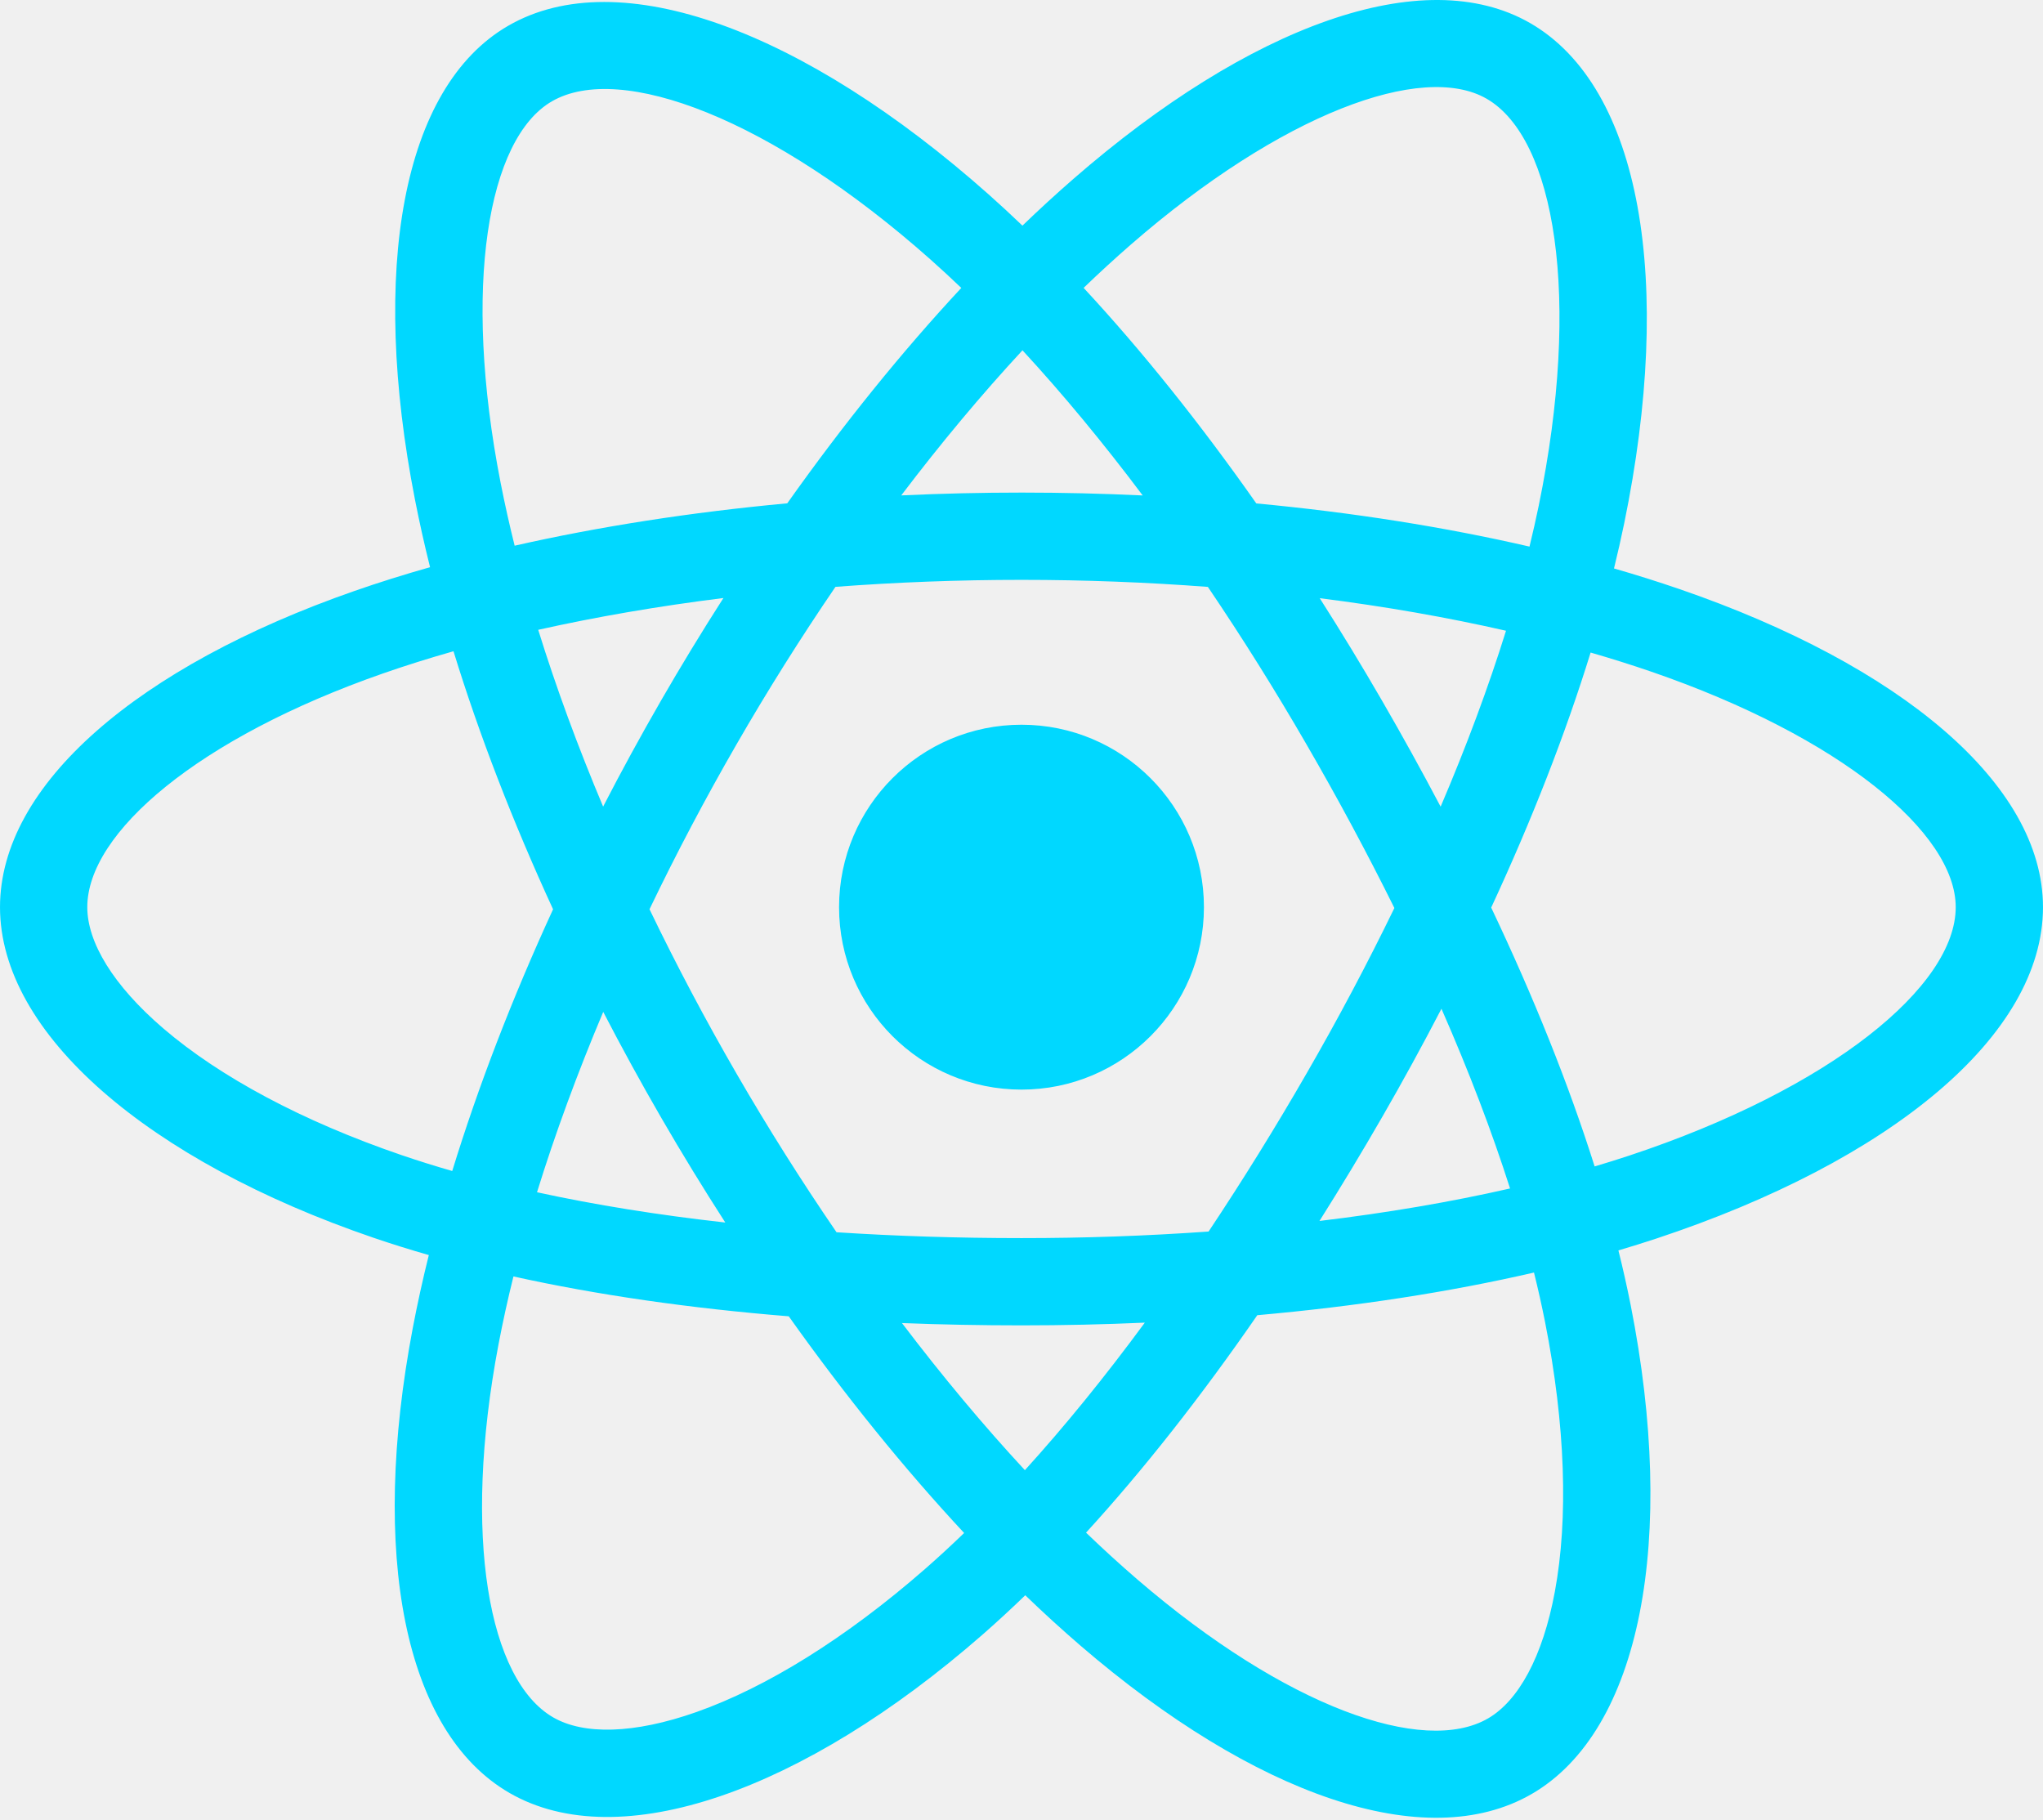
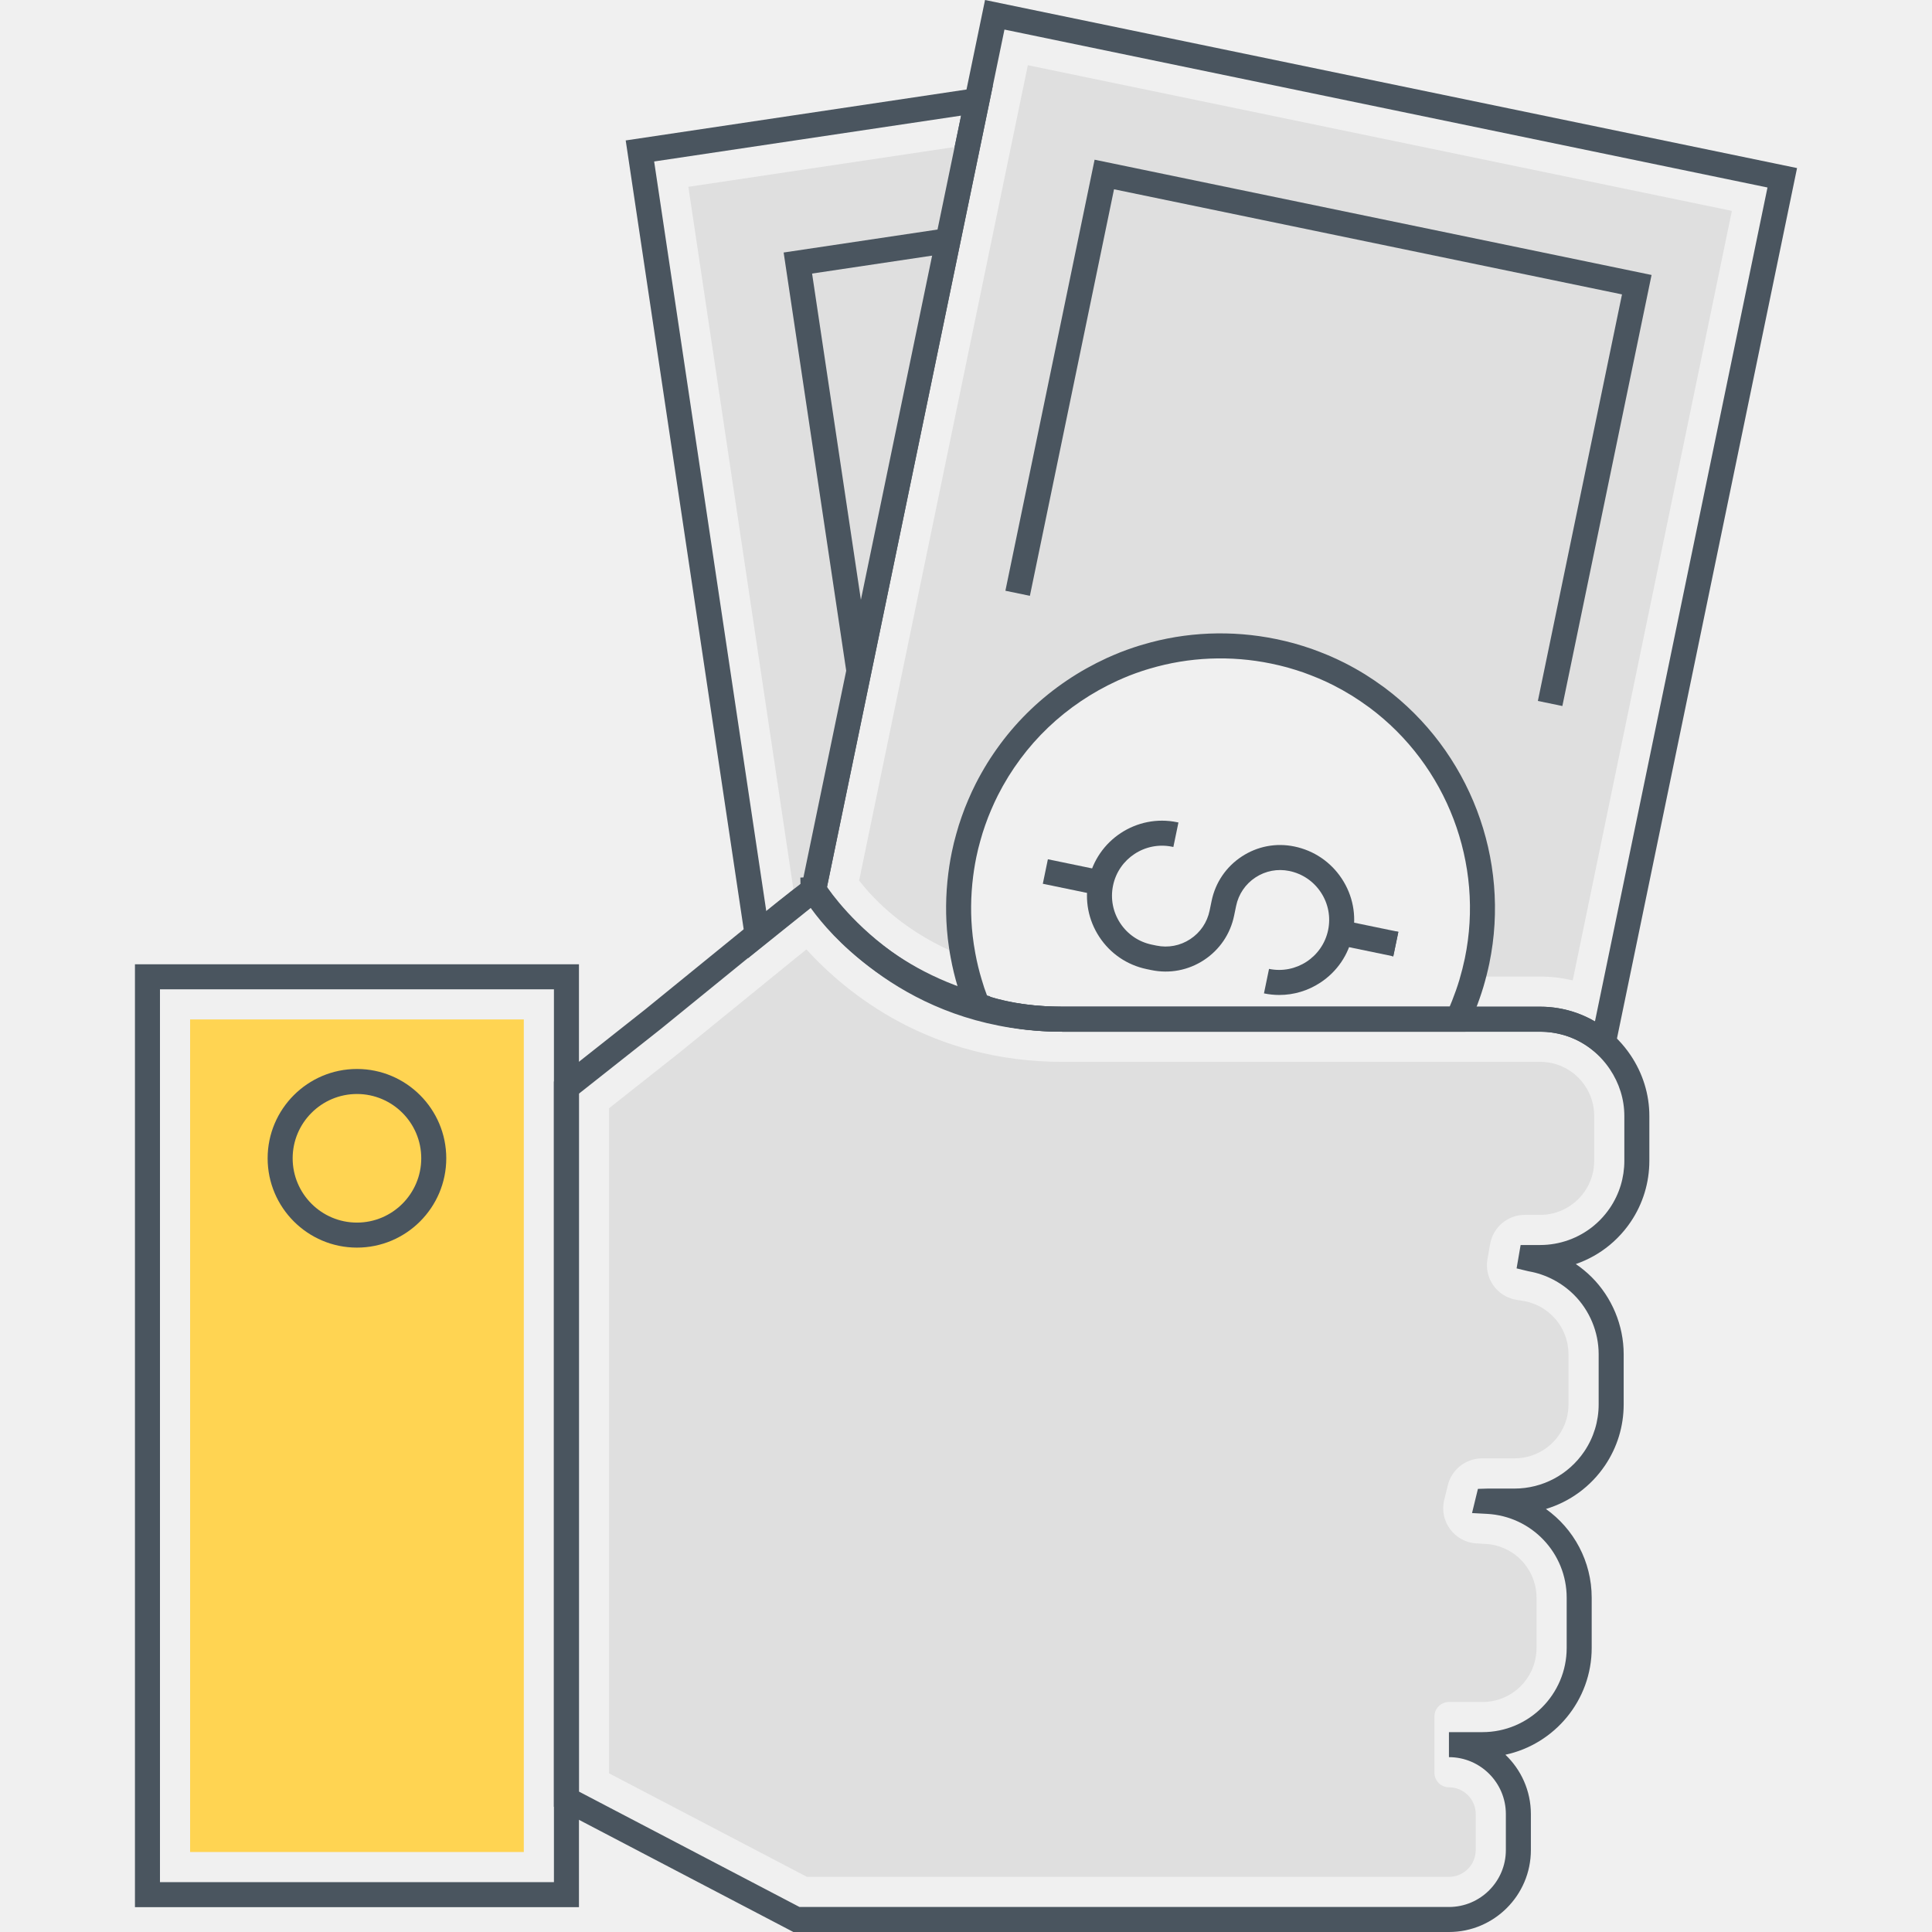
- <svg xmlns="http://www.w3.org/2000/svg" aria-hidden="true" role="img" class="iconify iconify--logos" width="35.93" height="32" preserveAspectRatio="xMidYMid meet" viewBox="0 0 256 228">
-   <path fill="#00D8FF" d="M210.483 73.824a171.49 171.49 0 0 0-8.24-2.597c.465-1.9.893-3.777 1.273-5.621c6.238-30.281 2.16-54.676-11.769-62.708c-13.355-7.7-35.196.329-57.254 19.526a171.23 171.23 0 0 0-6.375 5.848a155.866 155.866 0 0 0-4.241-3.917C100.759 3.829 77.587-4.822 63.673 3.233C50.33 10.957 46.379 33.89 51.995 62.588a170.974 170.974 0 0 0 1.892 8.48c-3.28.932-6.445 1.924-9.474 2.98C17.309 83.498 0 98.307 0 113.668c0 15.865 18.582 31.778 46.812 41.427a145.52 145.52 0 0 0 6.921 2.165a167.467 167.467 0 0 0-2.01 9.138c-5.354 28.2-1.173 50.591 12.134 58.266c13.744 7.926 36.812-.22 59.273-19.855a145.567 145.567 0 0 0 5.342-4.923a168.064 168.064 0 0 0 6.92 6.314c21.758 18.722 43.246 26.282 56.54 18.586c13.731-7.949 18.194-32.003 12.4-61.268a145.016 145.016 0 0 0-1.535-6.842c1.62-.48 3.21-.974 4.76-1.488c29.348-9.723 48.443-25.443 48.443-41.52c0-15.417-17.868-30.326-45.517-39.844Zm-6.365 70.984c-1.4.463-2.836.91-4.3 1.345c-3.24-10.257-7.612-21.163-12.963-32.432c5.106-11 9.31-21.767 12.459-31.957c2.619.758 5.16 1.557 7.61 2.4c23.69 8.156 38.14 20.213 38.14 29.504c0 9.896-15.606 22.743-40.946 31.14Zm-10.514 20.834c2.562 12.94 2.927 24.64 1.23 33.787c-1.524 8.219-4.59 13.698-8.382 15.893c-8.067 4.67-25.32-1.4-43.927-17.412a156.726 156.726 0 0 1-6.437-5.87c7.214-7.889 14.423-17.06 21.459-27.246c12.376-1.098 24.068-2.894 34.671-5.345a134.17 134.17 0 0 1 1.386 6.193ZM87.276 214.515c-7.882 2.783-14.16 2.863-17.955.675c-8.075-4.657-11.432-22.636-6.853-46.752a156.923 156.923 0 0 1 1.869-8.499c10.486 2.32 22.093 3.988 34.498 4.994c7.084 9.967 14.501 19.128 21.976 27.15a134.668 134.668 0 0 1-4.877 4.492c-9.933 8.682-19.886 14.842-28.658 17.94ZM50.35 144.747c-12.483-4.267-22.792-9.812-29.858-15.863c-6.35-5.437-9.555-10.836-9.555-15.216c0-9.322 13.897-21.212 37.076-29.293c2.813-.98 5.757-1.905 8.812-2.773c3.204 10.42 7.406 21.315 12.477 32.332c-5.137 11.18-9.399 22.249-12.634 32.792a134.718 134.718 0 0 1-6.318-1.979Zm12.378-84.26c-4.811-24.587-1.616-43.134 6.425-47.789c8.564-4.958 27.502 2.111 47.463 19.835a144.318 144.318 0 0 1 3.841 3.545c-7.438 7.987-14.787 17.08-21.808 26.988c-12.04 1.116-23.565 2.908-34.161 5.309a160.342 160.342 0 0 1-1.76-7.887Zm110.427 27.268a347.8 347.8 0 0 0-7.785-12.803c8.168 1.033 15.994 2.404 23.343 4.08c-2.206 7.072-4.956 14.465-8.193 22.045a381.151 381.151 0 0 0-7.365-13.322Zm-45.032-43.861c5.044 5.465 10.096 11.566 15.065 18.186a322.04 322.04 0 0 0-30.257-.006c4.974-6.559 10.069-12.652 15.192-18.18ZM82.802 87.83a323.167 323.167 0 0 0-7.227 13.238c-3.184-7.553-5.909-14.98-8.134-22.152c7.304-1.634 15.093-2.97 23.209-3.984a321.524 321.524 0 0 0-7.848 12.897Zm8.081 65.352c-8.385-.936-16.291-2.203-23.593-3.793c2.26-7.3 5.045-14.885 8.298-22.6a321.187 321.187 0 0 0 7.257 13.246c2.594 4.48 5.28 8.868 8.038 13.147Zm37.542 31.03c-5.184-5.592-10.354-11.779-15.403-18.433c4.902.192 9.899.29 14.978.29c5.218 0 10.376-.117 15.453-.343c-4.985 6.774-10.018 12.97-15.028 18.486Zm52.198-57.817c3.422 7.8 6.306 15.345 8.596 22.52c-7.422 1.694-15.436 3.058-23.88 4.071a382.417 382.417 0 0 0 7.859-13.026a347.403 347.403 0 0 0 7.425-13.565Zm-16.898 8.101a358.557 358.557 0 0 1-12.281 19.815a329.4 329.4 0 0 1-23.444.823c-7.967 0-15.716-.248-23.178-.732a310.202 310.202 0 0 1-12.513-19.846h.001a307.41 307.41 0 0 1-10.923-20.627a310.278 310.278 0 0 1 10.89-20.637l-.001.001a307.318 307.318 0 0 1 12.413-19.761c7.613-.576 15.42-.876 23.31-.876H128c7.926 0 15.743.303 23.354.883a329.357 329.357 0 0 1 12.335 19.695a358.489 358.489 0 0 1 11.036 20.54a329.472 329.472 0 0 1-11 20.722Zm22.56-122.124c8.572 4.944 11.906 24.881 6.52 51.026c-.344 1.668-.73 3.367-1.15 5.09c-10.622-2.452-22.155-4.275-34.23-5.408c-7.034-10.017-14.323-19.124-21.64-27.008a160.789 160.789 0 0 1 5.888-5.4c18.9-16.447 36.564-22.941 44.612-18.3ZM128 90.808c12.625 0 22.86 10.235 22.86 22.86s-10.235 22.86-22.86 22.86s-22.86-10.235-22.86-22.86s10.235-22.86 22.86-22.86Z" />
+ <svg xmlns="http://www.w3.org/2000/svg" version="1.1" id="Layer_1" x="0px" y="0px" viewBox="0 0 512 512" style="enable-background:new 0 0 512 512;" xml:space="preserve">
+   <style type="text/css">
+ 	.st0{fill:#71CCE0;}
+ 	.st1{fill:#DFDFDF;}
+ 	.st2{fill:#4A555F;}
+ 	.st3{fill:#FFD452;}
+ 	.st4{fill:#F58E6F;}
+ 	.st5{fill:#FFFFFF;}
+ 	.st6{fill:none;}
+ </style>
+   <g>
+     <g>
+       <g>
+         <g>
+           <path class="st2" d="M165.819,37.217l32.413,216.721l20.725-16.621v-1.257L263.12,22.677L165.819,37.217z M212.634,233.901      l-9.55,7.644L173.355,42.793l81.352-12.155L212.634,233.901z" />
+         </g>
+       </g>
+     </g>
+     <g>
+       <g>
+         <polygon class="st1" points="182.426,49.508 210.846,239.565 215.642,235.742 215.642,235.72 227.62,177.841 251.244,63.762      256.482,38.436    " />
+       </g>
+     </g>
+     <g>
+       <g>
+         <polygon class="st2" points="251.733,67.04 250.753,60.484 207.674,66.919 224.342,178.332 230.898,177.35 215.21,72.496    " />
+       </g>
+     </g>
+     <g>
+       <g>
+         <g>
+           <path class="st2" d="M261.044,0l-48.127,232.531l-0.814,0.037l0.045,2.174l-0.79,1.119l0.682,0.9l-0.842,4.069l3.056-1.082      c4.213,6.146,17.419,22.379,43.515,29.872l0.218,0.078c6.94,2.468,14.887,3.719,23.623,3.719H408.17      c1.243,0,2.426,0.096,3.624,0.296c3.883,0.633,7.534,2.293,10.532,4.773l4.698,3.919l49.213-237.865L261.044,0z M422.68,270.683      c-3.019-1.751-6.345-2.948-9.807-3.512c-1.53-0.255-3.112-0.384-4.703-0.384H281.611c-7.053,0-13.497-0.877-19.197-2.609v-0.135      l-2.415-0.681c-25.697-7.245-38.066-24.001-40.85-28.242L266.193,7.836l202.21,41.852L422.68,270.683z" />
+         </g>
+       </g>
+     </g>
+     <g>
+       <g>
+         <path class="st1" d="M272.39,17.277l-44.71,216.07c3.707,4.837,12.364,14.082,27.554,20.004c0-0.045-0.022-0.068-0.022-0.113     c-0.317-1.627-0.542-3.278-0.746-4.928c0-0.022,0-0.045,0-0.045c-0.61-5.357-0.565-10.872,0.136-16.41     c0.068-0.588,0.158-1.198,0.249-1.786c0.181-1.176,0.384-2.351,0.633-3.549c0.317-1.537,0.678-3.052,1.108-4.543     c0.407-1.492,0.859-2.961,1.379-4.408c0.497-1.424,1.04-2.848,1.65-4.249c0.588-1.379,1.22-2.758,1.899-4.092     c0.904-1.786,1.876-3.503,2.916-5.199c1.04-1.673,2.17-3.323,3.323-4.883c4.679-6.306,10.397-11.731,16.84-16.071     c1.605-1.085,3.255-2.102,4.95-3.052s3.436-1.831,5.199-2.645c1.107-0.497,2.215-0.972,3.345-1.424     c1.153-0.452,2.283-0.859,3.436-1.243c0.407-0.135,0.814-0.271,1.198-0.384c0.361-0.113,0.723-0.226,1.062-0.316     c10.624-3.165,22.152-3.797,33.747-1.401c1.537,0.316,3.052,0.678,4.543,1.085c1.492,0.43,2.961,0.882,4.408,1.379     c1.424,0.52,2.848,1.062,4.25,1.65c1.379,0.588,2.758,1.22,4.091,1.898c1.786,0.904,3.504,1.876,5.199,2.916     c1.673,1.04,3.301,2.17,4.883,3.323c20.977,15.619,32.188,42.473,26.537,69.778c-0.294,1.401-0.633,2.803-1.017,4.159h17.744     c2.034,0,4.069,0.158,5.99,0.497c0.881,0.135,1.74,0.316,2.622,0.52l42.179-203.932L272.39,17.277z" />
+       </g>
+     </g>
+     <g>
+       <g>
+         <g>
+           <path class="st2" d="M366.861,182.184c-1.865-1.36-3.529-2.49-5.102-3.469c-1.856-1.14-3.635-2.137-5.43-3.047      c-1.325-0.673-2.771-1.344-4.312-2c-1.453-0.609-2.922-1.171-4.455-1.728c-1.5-0.516-3.021-0.985-4.614-1.443      c-1.543-0.421-3.14-0.802-4.744-1.133c-11.753-2.43-23.979-1.919-35.275,1.445c-0.382,0.103-0.792,0.229-1.144,0.339      c-0.408,0.121-0.844,0.266-1.31,0.42c-1.204,0.404-2.387,0.829-3.617,1.31c-1.174,0.471-2.322,0.963-3.503,1.492      c-1.882,0.868-3.708,1.798-5.428,2.761c-1.768,0.99-3.513,2.065-5.184,3.195c-6.835,4.606-12.774,10.273-17.656,16.851      c-1.26,1.708-2.428,3.425-3.479,5.118c-1.146,1.868-2.143,3.646-3.047,5.431c-0.671,1.321-1.343,2.766-1.981,4.269      c-0.604,1.384-1.174,2.851-1.731,4.452c-0.518,1.439-0.995,2.962-1.446,4.612c-0.427,1.484-0.809,3.051-1.168,4.789      c-0.261,1.256-0.475,2.489-0.662,3.715c-0.097,0.631-0.194,1.285-0.261,1.875c-0.725,5.731-0.779,11.453-0.162,17.013      l0.024,0.265c0.188,1.521,0.427,3.323,0.775,5.122c0.483,2.621,1.107,5.193,1.836,7.591c0.579,2.012,1.248,3.956,1.999,5.787      v1.698l2.204,0.783c6.94,2.468,14.887,3.719,23.623,3.719h106.728l1.068-2.142c0.071-0.146,0.143-0.297,0.225-0.448l0.125-0.255      c0.419-0.956,0.814-1.911,1.217-2.907c0.794-1.994,1.502-4.015,2.113-6.029c0.652-2.207,1.176-4.273,1.604-6.318v-0.006      C400.399,227.727,389.485,199.031,366.861,182.184z M388.199,253.966c-0.391,1.867-0.87,3.762-1.463,5.771      c-0.548,1.812-1.196,3.654-1.914,5.459c-0.216,0.536-0.434,1.065-0.654,1.591H281.611c-7.385,0-14.106-0.961-20.002-2.861      c-0.535-1.38-1.025-2.839-1.466-4.375c-0.673-2.212-1.237-4.538-1.679-6.943c-0.3-1.554-0.514-3.136-0.684-4.501l-0.022-0.217      c-0.581-5.093-0.535-10.348,0.136-15.661c0.062-0.545,0.146-1.11,0.231-1.661c0.171-1.118,0.367-2.236,0.602-3.378      c0.326-1.573,0.667-2.978,1.06-4.34c0.417-1.524,0.842-2.884,1.31-4.19c0.514-1.473,1.025-2.787,1.571-4.043      c0.594-1.392,1.2-2.7,1.804-3.891c0.824-1.627,1.735-3.251,2.778-4.949c0.948-1.528,2.016-3.096,3.168-4.656      c4.427-5.966,9.82-11.113,16.033-15.299c1.524-1.029,3.108-2.007,4.716-2.906c1.571-0.881,3.241-1.731,4.938-2.513      c1.064-0.479,2.13-0.934,3.194-1.361c1.099-0.431,2.178-0.819,3.302-1.195c0.361-0.12,0.721-0.24,1.118-0.357      c0.313-0.099,0.628-0.198,1.012-0.302c10.342-3.078,21.452-3.541,32.131-1.332c1.47,0.302,2.918,0.647,4.297,1.024      c1.439,0.415,2.853,0.849,4.191,1.308c1.375,0.502,2.75,1.025,4.085,1.586c1.39,0.59,2.698,1.197,3.893,1.804      c1.636,0.83,3.259,1.74,4.944,2.775c1.42,0.882,2.95,1.924,4.655,3.166C383.466,202.814,393.385,228.896,388.199,253.966z" />
+         </g>
+       </g>
+     </g>
+     <g>
+       <g>
+         <polygon class="st2" points="290.08,42.324 266.441,156.554 272.933,157.898 295.229,50.16 429.847,78.019 407.551,185.757      414.043,187.102 437.681,72.87    " />
+       </g>
+     </g>
+     <g>
+       <g>
+         <path class="st2" d="M355.604,232.879c-2.916-4.437-7.383-7.474-12.584-8.55c-4.856-1.009-9.807-0.06-13.948,2.662     c-4.142,2.721-6.975,6.892-7.979,11.745l-0.537,2.596c-0.645,3.119-2.467,5.799-5.128,7.548     c-2.661,1.748-5.842,2.358-8.963,1.711l-1.21-0.25c-3.466-0.718-6.444-2.741-8.387-5.699c-1.942-2.958-2.618-6.495-1.901-9.96     c1.48-7.154,8.514-11.771,15.657-10.289l0.328,0.068l1.347-6.492l-0.33-0.068c-10.726-2.224-21.273,4.703-23.494,15.436     c-1.077,5.2-0.063,10.508,2.853,14.946c2.914,4.437,7.383,7.474,12.582,8.549l1.211,0.25c4.847,1.006,9.805,0.058,13.948-2.662     c4.141-2.723,6.975-6.893,7.979-11.746l0.538-2.596c0.645-3.119,2.467-5.799,5.128-7.547c2.663-1.749,5.846-2.356,8.965-1.711     c3.466,0.718,6.444,2.741,8.387,5.698c1.942,2.957,2.618,6.494,1.901,9.959c-1.483,7.153-8.508,11.765-15.66,10.289l-1.343,6.492     c1.355,0.281,2.717,0.42,4.068,0.419c3.837,0,7.595-1.115,10.875-3.271c4.439-2.916,7.476-7.385,8.551-12.584     C359.534,242.624,358.52,237.317,355.604,232.879z" />
+       </g>
+     </g>
+     <g>
+       <g>
+         <rect x="281.06" y="224.991" transform="matrix(0.2025 -0.9793 0.9793 0.2025 -0.8913 463.8887)" class="st2" width="6.629" height="15.002" />
+       </g>
+     </g>
+     <g>
+       <g>
+         <rect x="359.241" y="241.171" transform="matrix(0.2025 -0.9793 0.9793 0.2025 45.6251 553.3663)" class="st2" width="6.629" height="15" />
+       </g>
+     </g>
+     <g>
+       <g>
+         <polygon class="st2" points="369.455,246.792 369.466,250.158 368.795,253.351 369.215,253.439 369.472,252.216 369.477,253.422      369.477,252.197 370.579,246.952    " />
+       </g>
+     </g>
+     <g>
+       <g>
+         <polygon class="st1" points="391.24,409.024 391.24,409.092 392.529,409.092    " />
+       </g>
+     </g>
+     <g>
+       <g>
+         <g>
+           <path class="st2" d="M35.763,255.546v249.872h117.666V255.546H35.763z M146.799,498.788H42.393V262.176h104.406V498.788z" />
+         </g>
+       </g>
+     </g>
+     <g>
+       <g>
+         <rect x="50.381" y="270.163" class="st3" width="88.431" height="220.637" />
+       </g>
+     </g>
+     <g>
+       <g>
+         <g>
+           <path class="st2" d="M94.595,283.29c-13.05,0-23.669,10.618-23.669,23.67s10.618,23.67,23.669,23.67      c13.053,0,23.671-10.618,23.671-23.67S107.647,283.29,94.595,283.29z M94.595,324c-9.395,0-17.039-7.644-17.039-17.04      c0-9.396,7.644-17.04,17.039-17.04c9.397,0,17.041,7.644,17.041,17.04C111.636,316.355,103.991,324,94.595,324z" />
+         </g>
+       </g>
+     </g>
+     <g>
+       <g>
+         <g>
+           <path class="st2" d="M432.094,279.591c-3.928-5.815-9.731-10.005-16.34-11.799c-2.458-0.667-5.009-1.006-7.584-1.006H281.611      c-42.736,0-62.941-32.433-63.137-32.756l-1.895-3.14l-2.933,2.201c-0.192,0.145-4.811,3.616-12.636,9.984l-30.018,24.425      l-24.204,19.122v192.174L210.249,512h173.735c11.973,0,21.715-9.741,21.715-21.714v-9.539c0-6.181-2.596-11.768-6.755-15.727      c13.055-2.799,22.872-14.428,22.872-28.306v-13.29c0-9.671-4.767-18.278-12.131-23.531c6.311-1.896,11.868-5.92,15.657-11.533      c3.237-4.786,4.949-10.381,4.949-16.18v-13.314c0-7.604-3.099-15.053-8.508-20.438c-1.282-1.275-2.685-2.428-4.18-3.442      c3.248-1.121,6.295-2.818,8.971-5.029c0.714-0.591,1.401-1.216,2.05-1.868c1.31-1.309,2.497-2.75,3.531-4.283      c3.233-4.79,4.94-10.386,4.94-16.183v-11.889C437.096,290.018,435.365,284.435,432.094,279.591z M430.467,307.624      c0,4.47-1.317,8.785-3.805,12.475c-0.799,1.182-1.714,2.293-2.728,3.308c-0.503,0.505-1.029,0.985-1.58,1.439      c-3.978,3.286-9.015,5.095-14.184,5.095h-5.188l-1.068,6.195l3.032,0.736l0.268,0.055c4.431,0.775,8.654,2.977,11.894,6.2      c4.165,4.148,6.554,9.885,6.554,15.739v13.314c0,4.469-1.317,8.781-3.811,12.468c-4.161,6.16-11.076,9.838-18.5,9.838h-7.062      l-2.624,0.08l-1.56,6.411l3.988,0.215c11.829,0.635,21.094,10.4,21.094,22.232v13.29c0,12.307-10.012,22.319-22.32,22.319      h-8.883v6.63c8.317,0,15.085,6.767,15.085,15.085v9.539c0,8.317-6.768,15.084-15.085,15.084H211.881l-58.463-30.587V289.835      l21.72-17.162l30.055-24.454c4.23-3.44,7.545-6.051,9.684-7.713c6.425,8.733,27.735,32.911,66.735,32.911H408.17      c1.988,0,3.954,0.26,5.849,0.775c5.074,1.377,9.543,4.613,12.58,9.111v0.001c2.529,3.744,3.867,8.042,3.867,12.431V307.624z" />
+         </g>
+       </g>
+     </g>
+     <g>
+       <g>
+         <path class="st1" d="M420.038,287.732c-0.52-0.769-1.107-1.492-1.763-2.147c-0.317-0.317-0.656-0.611-1.017-0.927     c-1.786-1.469-4.837-3.255-9.087-3.255H281.612c-35.036,0-57.143-17.993-67.902-29.792c-1.063,0.859-2.238,1.786-3.481,2.803     l-30.176,24.548L161.405,293.7v176.242l52.441,27.441h170.139c3.904,0,7.098-3.194,7.098-7.098v-9.539     c0-3.904-3.194-7.098-7.098-7.098c-2.122,0-3.843-1.72-3.843-3.843v-14.919c0-2.122,1.72-3.843,3.843-3.843h8.883     c7.915,0,14.331-6.416,14.331-14.331v-13.291c0-1.582-0.249-3.097-0.746-4.521c-0.113-0.362-0.249-0.701-0.384-1.04     c-0.181-0.429-0.384-0.859-0.611-1.266c-0.18-0.339-0.384-0.656-0.61-0.995c-0.181-0.294-0.384-0.588-0.61-0.859     c-0.023-0.068-0.068-0.113-0.135-0.181c-0.135-0.203-0.294-0.407-0.475-0.588c-0.181-0.203-0.339-0.384-0.542-0.565     c-0.294-0.294-0.565-0.565-0.859-0.814c-0.317-0.271-0.611-0.52-0.927-0.746c-0.362-0.271-0.746-0.497-1.13-0.723     s-0.768-0.452-1.176-0.633c-0.407-0.181-0.836-0.362-1.266-0.52c-0.317-0.113-0.656-0.226-0.972-0.316     c-0.995-0.271-2.034-0.452-3.097-0.497l-1.13-0.068l-1.289-0.068c-5.832-0.362-9.9-5.9-8.499-11.573l0.949-3.843     c1.017-4.182,4.77-7.12,9.064-7.12h8.589c6.284,0,12.025-4.091,13.834-10.533c0.361-1.289,0.497-2.622,0.497-3.933v-13.156     c0-0.407-0.023-0.791-0.068-1.266l-0.045-0.362c-0.045-0.384-0.091-0.769-0.158-1.108l-0.09-0.407     c-0.09-0.316-0.159-0.633-0.249-0.949l-0.136-0.407c-0.09-0.294-0.203-0.587-0.316-0.859l-0.181-0.429     c-0.113-0.249-0.226-0.497-0.339-0.701l-0.271-0.52c-0.113-0.204-0.249-0.384-0.452-0.746l-0.249-0.362l-0.723-0.972     l-0.339-0.384c-1.062-1.175-2.26-2.147-3.571-2.916l-0.113-0.068c-0.271-0.158-0.588-0.293-0.882-0.452l-0.203-0.091     c-0.339-0.158-0.678-0.294-1.13-0.452c-0.362-0.136-0.723-0.249-0.972-0.316l-0.249-0.068c-0.361-0.09-0.724-0.181-1.13-0.249     l-1.944-0.316c-5.13-0.835-8.583-5.708-7.671-10.825l0.71-3.984c0.794-4.458,4.671-7.705,9.199-7.705h4.069     c4.25,0,7.301-1.786,9.087-3.278c0.362-0.294,0.701-0.587,1.04-0.927c0.633-0.633,1.22-1.356,1.74-2.125     c1.605-2.351,2.442-5.131,2.442-8.002v-11.89C422.479,292.863,421.643,290.083,420.038,287.732z" />
+       </g>
+     </g>
+   </g>
</svg>
